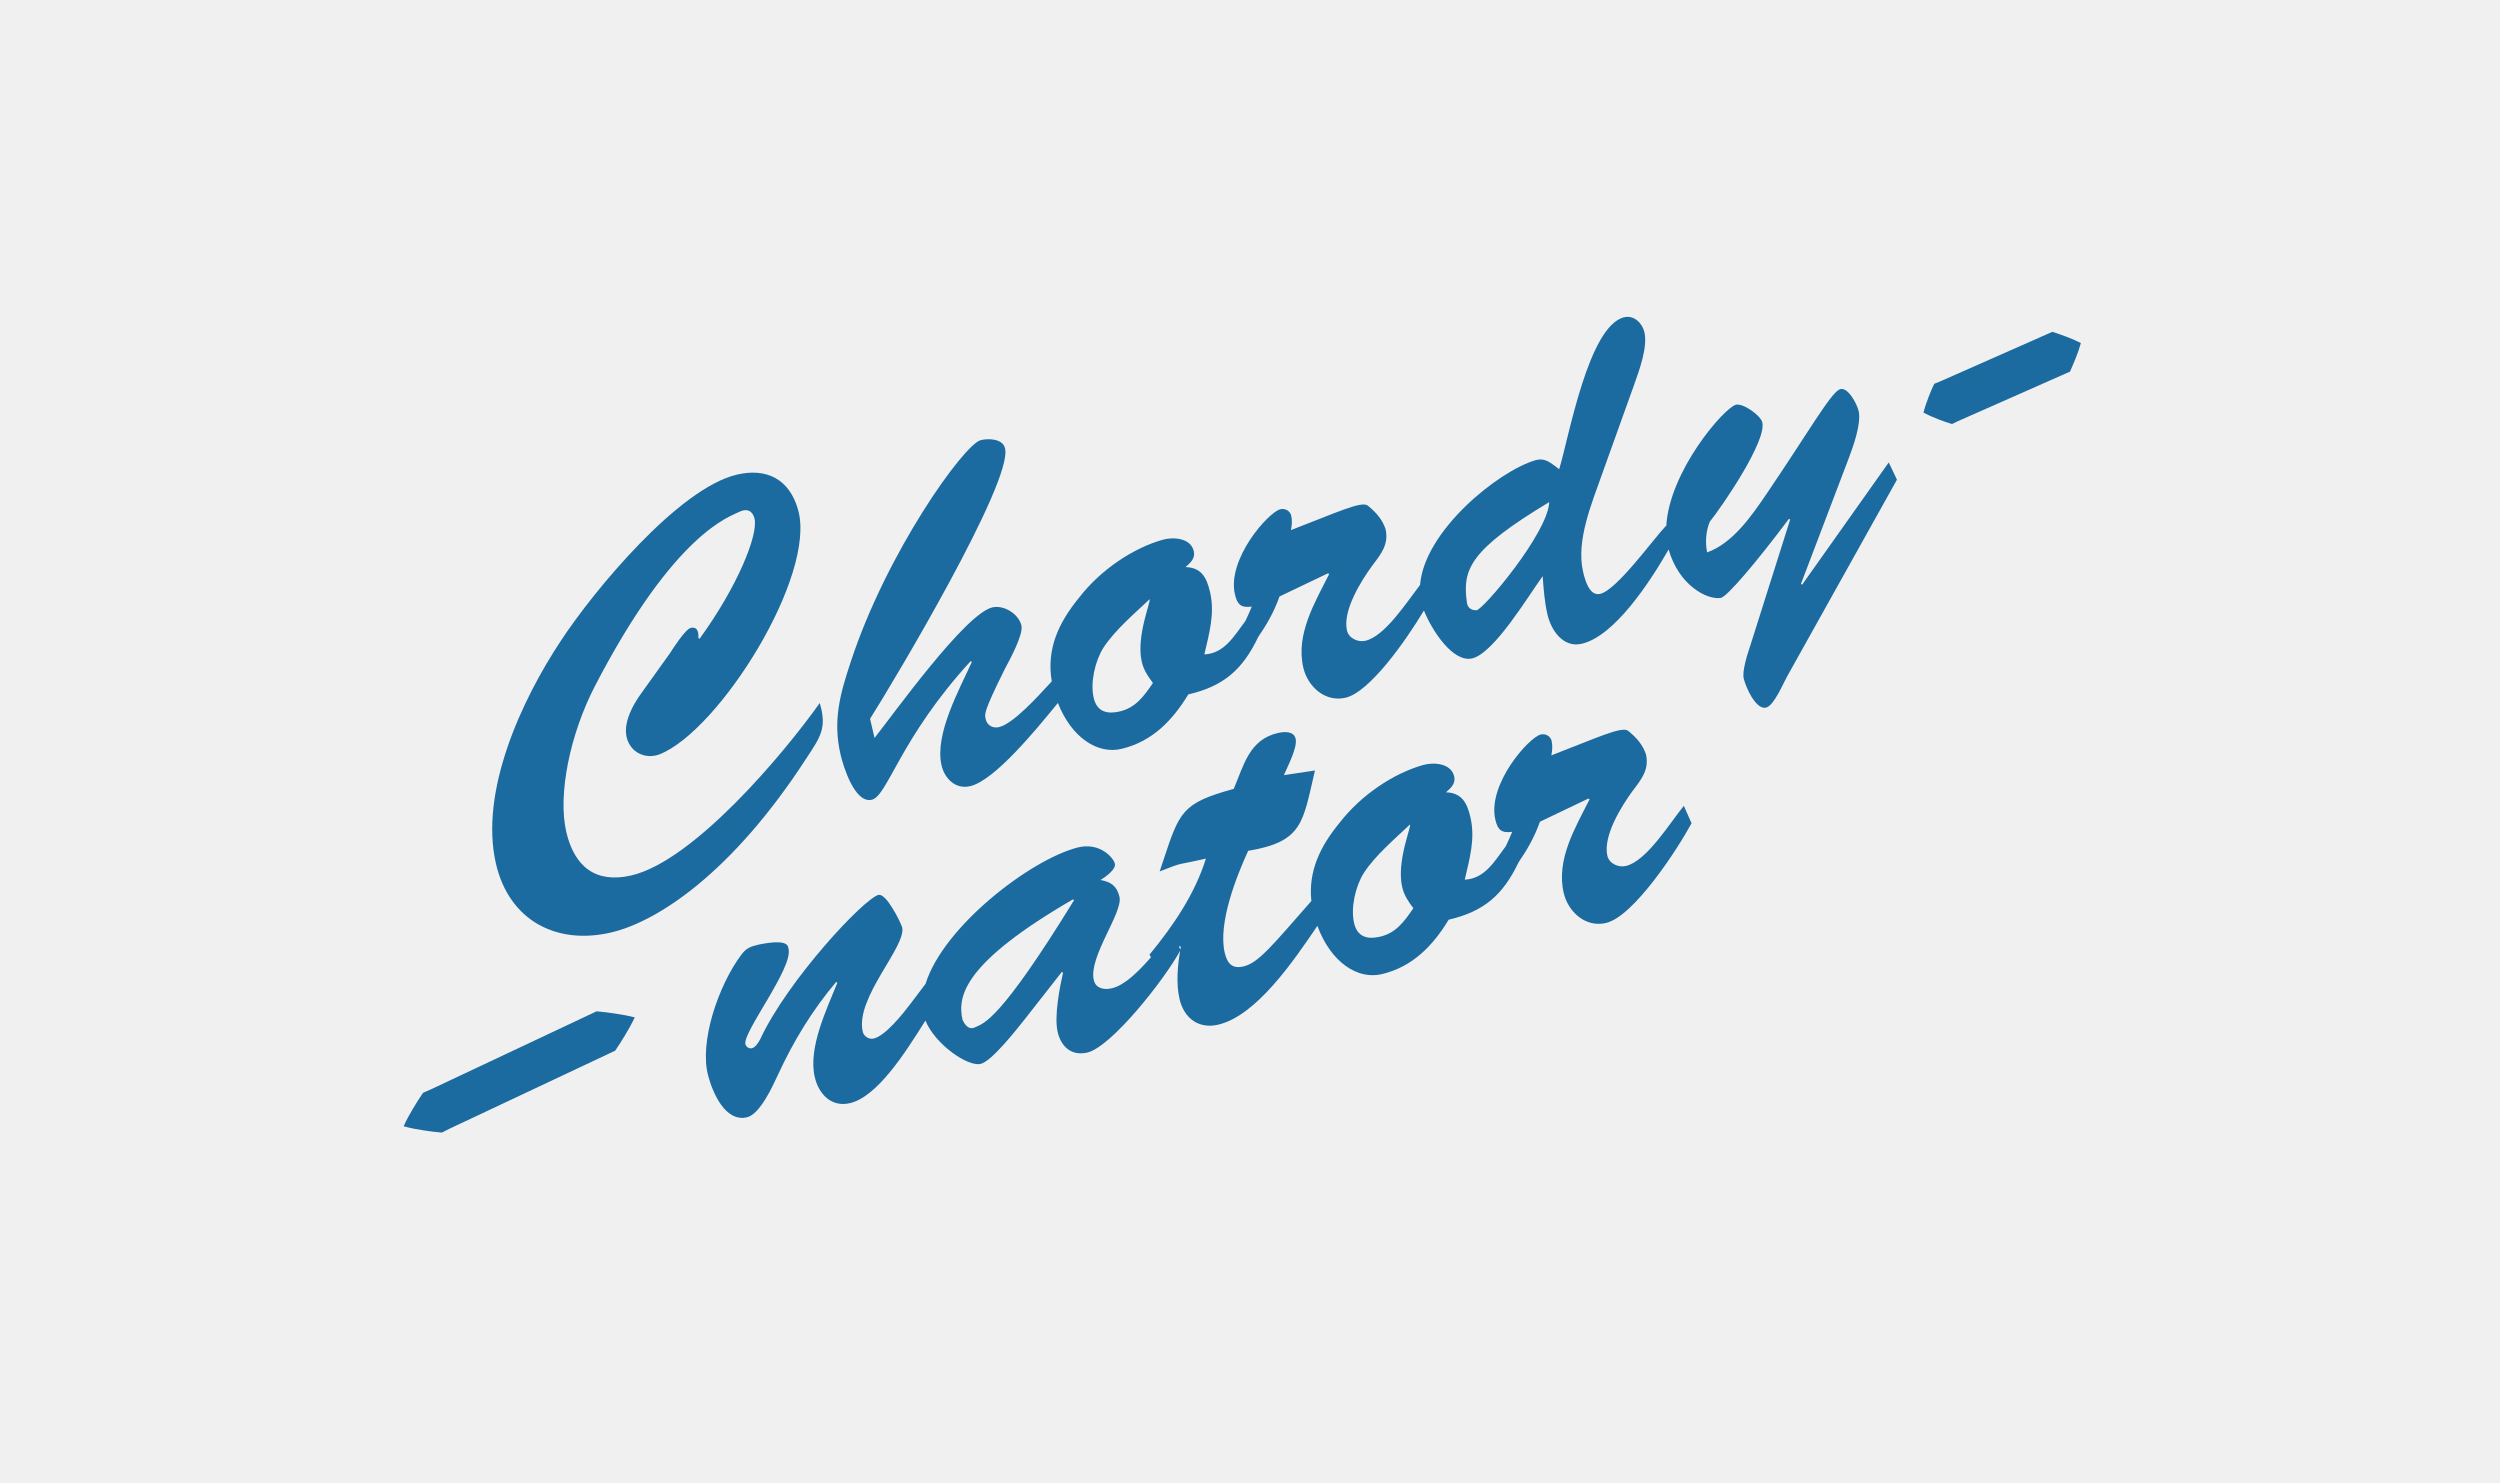
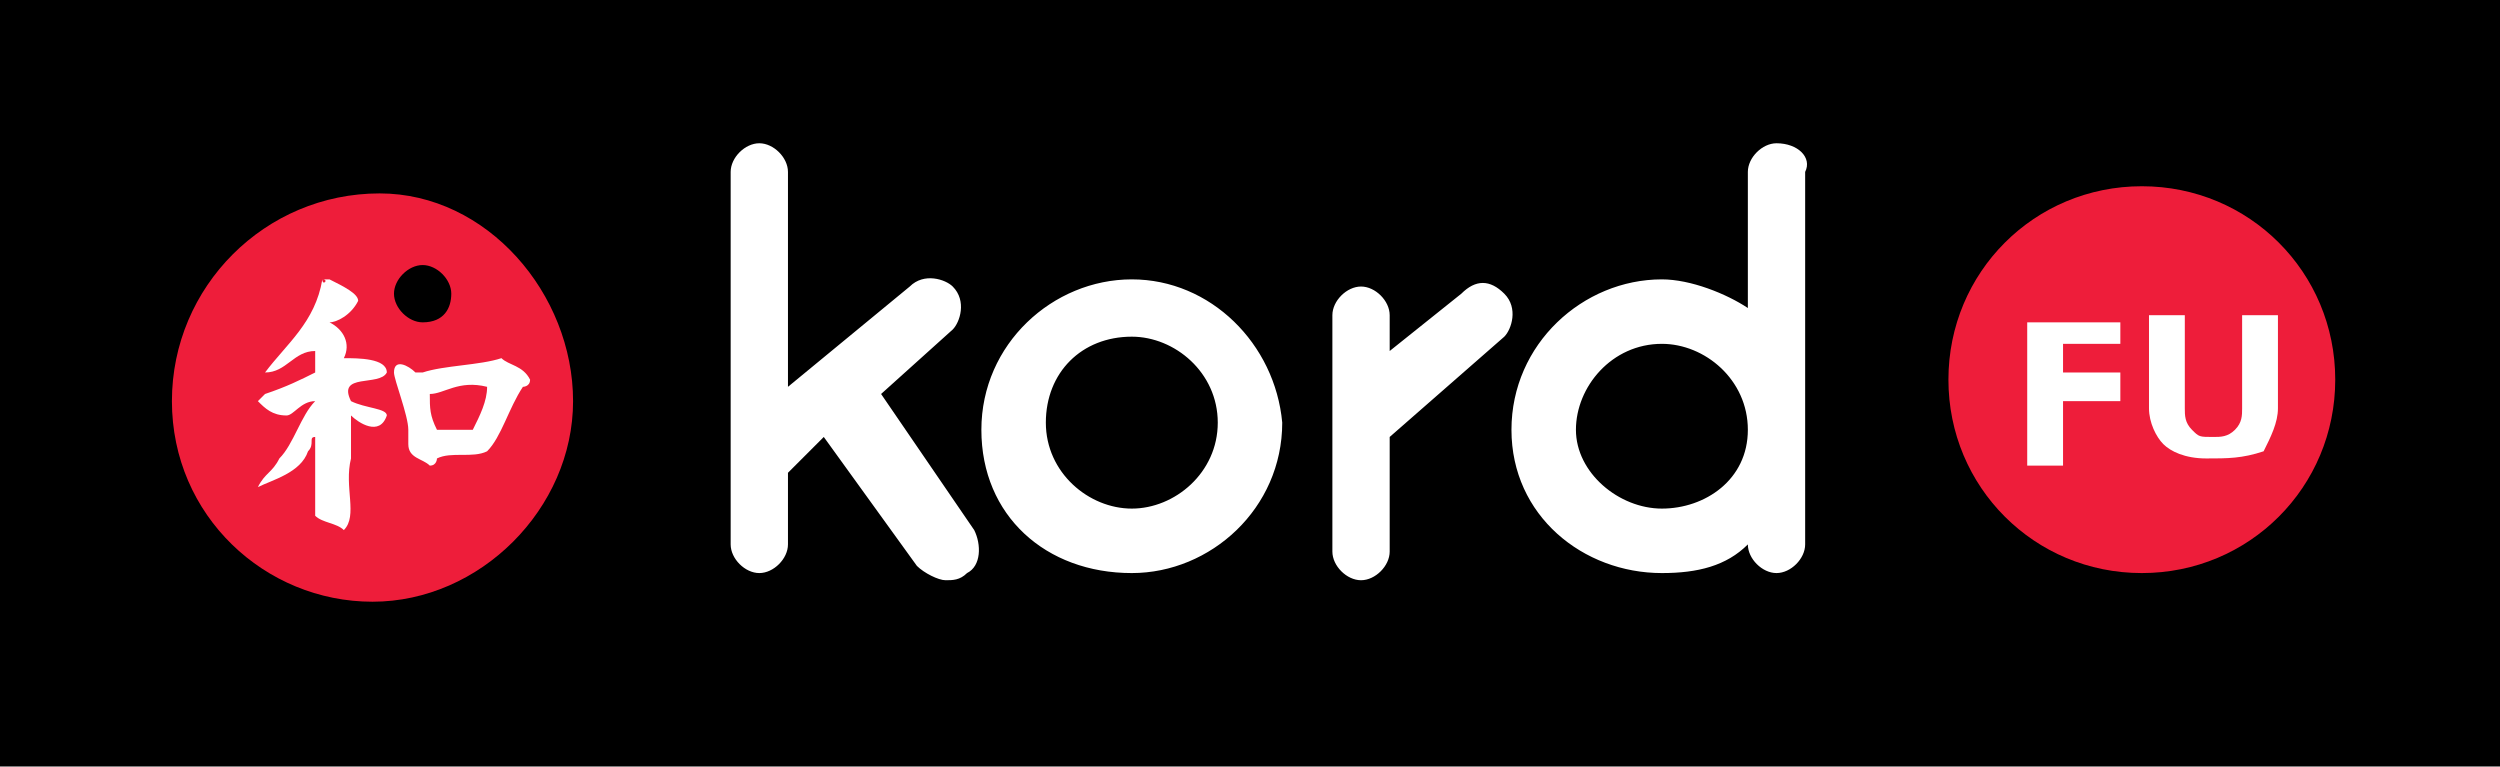
- <svg xmlns="http://www.w3.org/2000/svg" version="1.1" id="Layer_1" x="0px" y="0px" width="500px" height="296.5px" viewBox="0 0 500 296.5" enable-background="new 0 0 500 296.5" xml:space="preserve">
+ <svg xmlns="http://www.w3.org/2000/svg" version="1.1" id="Layer_1" x="0px" y="0px" width="34.9px" height="10.7px" viewBox="0 0 34.9 10.7" enable-background="new 0 0 34.9 10.7" xml:space="preserve">
+   <rect width="34.9" height="10.7" />
+   <path fill="#FFFFFF" d="M24.8,2c-0.2,0-0.4,0.2-0.4,0.4v1.9c-0.3-0.2-0.8-0.4-1.2-0.4c-1.1,0-2.1,0.9-2.1,2.1S22.1,8,23.2,8  c0.5,0,0.9-0.1,1.2-0.4v0c0,0.2,0.2,0.4,0.4,0.4c0.2,0,0.4-0.2,0.4-0.4V2.4C25.3,2.2,25.1,2,24.8,2z M23.2,7.1C22.6,7.1,22,6.6,22,6  s0.5-1.2,1.2-1.2c0.6,0,1.2,0.5,1.2,1.2S23.8,7.1,23.2,7.1z M15.8,3.9c-1.1,0-2.1,0.9-2.1,2.1S14.6,8,15.8,8c1.1,0,2.1-0.9,2.1-2.1  C17.8,4.8,16.9,3.9,15.8,3.9z M15.8,7.1c-0.6,0-1.2-0.5-1.2-1.2s0.5-1.2,1.2-1.2c0.6,0,1.2,0.5,1.2,1.2S16.4,7.1,15.8,7.1z   M13.6,7.4c0.1,0.2,0.1,0.5-0.1,0.6c-0.1,0.1-0.2,0.1-0.3,0.1c-0.1,0-0.3-0.1-0.4-0.2l-1.3-1.8L11,6.6v1c0,0.2-0.2,0.4-0.4,0.4  c-0.2,0-0.4-0.2-0.4-0.4V2.4c0-0.2,0.2-0.4,0.4-0.4S11,2.2,11,2.4v3L12.7,4c0.2-0.2,0.5-0.1,0.6,0c0.2,0.2,0.1,0.5,0,0.6l-1,0.9  L13.6,7.4z M21,4.1c0.2,0.2,0.1,0.5,0,0.6l-1.6,1.4v1.6c0,0.2-0.2,0.4-0.4,0.4s-0.4-0.2-0.4-0.4V4.4c0-0.2,0.2-0.4,0.4-0.4  s0.4,0.2,0.4,0.4v0.5l1-0.8C20.6,3.9,20.8,3.9,21,4.1z" />
  <g>
-     <path fill="#1B6BA1" d="M134.042,130.573c0.528-0.848,3.04-4.75,4.121-5.001c0.983-0.229,1.635,0.344,1.51,2.033l0.242,0.15   c7.614-10.479,11.748-20.769,10.992-24.013c-0.389-1.672-1.631-2.109-3.112-1.349c-1.655,0.903-12.771,3.907-28.796,34.792   c-5.005,9.665-7.478,21.745-5.738,29.216c1.625,6.981,5.93,10.333,13.008,8.685c12.387-2.884,30.263-24.045,37.68-34.479   c1.462,4.946,0.209,6.688-2.702,11.098c-14.867,22.947-29.814,32.646-39.056,34.798c-10.913,2.541-20.358-2.411-22.991-13.718   c-3.365-14.453,5.111-32.802,13.017-44.697c6.503-9.91,23.486-30.447,35.186-33.171c5.899-1.374,10.466,0.879,12.203,7.005   c3.779,13.112-15.727,44.187-27.679,48.939c-2.76,1.057-5.873-0.291-6.604-3.438c-0.687-2.949,1.281-6.517,2.934-8.767   L134.042,130.573z" />
-     <path fill="#1B6BA1" d="M377.75,92.484l-17.317,24.45l-0.242-0.151l9.515-25.017c0.895-2.385,2.611-7.034,2.015-9.59   c-0.318-1.377-2.194-4.981-3.798-4.297c-1.799,0.729-6.513,8.978-14.463,20.676c-3.237,4.795-6.972,10.122-12.044,11.925   c-0.383-2.087-0.251-4.191,0.54-6.138c2.65-3.31,11.378-16.123,10.508-19.859c-0.321-1.376-3.806-3.882-5.28-3.539   c-2.387,0.646-13.315,13.265-13.926,24.251l-0.03-0.064c-2.664,2.797-9.855,12.867-13.198,13.646   c-2.163,0.503-3.039-2.816-3.405-4.389c-1.465-6.292,1.766-13.781,3.819-19.65l6.411-17.869c1.002-2.824,2.717-7.473,2.03-10.422   c-0.413-1.771-2.05-3.46-4.017-3.003c-7.177,1.671-11.09,24.037-13.029,30.396c-1.622-1.177-2.729-2.37-4.771-1.791   c-7.43,2.196-22.192,14.103-23.053,24.927c-2.744,3.566-7.037,10.27-10.93,11.176c-1.475,0.343-3.322-0.47-3.689-2.043   c-0.916-3.933,2.78-9.872,5.061-12.993c1.825-2.396,3.352-4.304,2.641-7.353c-0.607-1.725-1.662-3.136-3.572-4.661   c-1.258-0.95-6.391,1.488-15.334,4.918c0.187-0.977,0.274-1.93,0.045-2.913c-0.205-0.885-1.174-1.49-2.157-1.261   c-2.36,0.549-10.74,9.964-9.092,17.043c0.48,2.064,1.254,2.713,3.365,2.429c-0.396,0.979-0.822,1.941-1.276,2.885   c-2.197,2.884-4.128,6.482-8.207,6.682c0.975-4.27,2.14-8.168,1.133-12.494c-0.687-2.95-1.757-4.877-4.89-4.977   c0.944-0.841,1.986-1.707,1.643-3.181c-0.618-2.655-4.092-2.882-6.231-2.28c-5.929,1.691-12.39,5.993-16.691,11.556   c-4.137,5.042-6.564,10.298-5.483,16.769c-2.797,3.04-7.713,8.484-10.556,9.146c-1.181,0.275-2.347-0.283-2.644-1.561   c-0.229-0.984-0.593-1.21,3.786-10.003c0.86-1.65,3.785-6.892,3.35-8.76c-0.526-2.261-3.459-4.169-5.818-3.62   c-5.407,1.259-19.638,21.156-23.563,26.111l-0.893-3.834c4.85-7.659,28.56-47.382,27.003-54.068   c-0.458-1.966-3.273-2.037-4.846-1.67c-3.343,0.779-18.901,22.539-26.04,44.413c-2.136,6.405-3.593,11.719-2.013,18.503   c0.526,2.261,2.803,9.814,6.244,9.013c3.146-0.732,5.635-12.298,19.77-27.715l0.242,0.15c-2.463,5.445-7.508,14.498-6.065,20.691   c0.618,2.654,2.787,4.844,5.736,4.157c4.881-1.137,13.22-11.353,17.535-16.637c2.807,7.104,8.049,10.265,12.653,9.193   c6.194-1.442,10.278-5.71,13.424-10.899c7.109-1.655,10.88-4.979,13.983-11.489c1.629-2.383,3.125-4.878,4.258-8.098l9.698-4.641   l0.243,0.15c-2.835,5.634-6.732,12.036-5.177,18.721c0.87,3.737,4.319,6.976,8.448,6.014c4.841-1.127,12.035-11.382,15.681-17.442   c1.582,3.986,5.808,10.469,9.642,9.577c4.424-1.03,11.348-12.696,14.103-16.446c0.179,2.549,0.38,5.196,0.953,7.653   c0.731,3.146,3.123,6.737,6.858,5.867c6.578-1.532,13.611-12.307,17.381-18.861c2.016,7.13,7.65,10.131,10.436,9.689   c1.202-0.176,7.144-7.156,13.626-15.816l0.242,0.15l-8,25.288c-0.49,1.461-1.647,4.943-1.281,6.517   c0.39,1.671,2.396,6.283,4.46,5.802c1.573-0.366,3.434-4.842,4.165-6.152l22.016-39.433L377.75,92.484z M223.932,142.292   c-2.458,0.572-4.532,0.122-5.196-2.729c-0.709-3.048,0.266-7.317,1.925-9.983c2.285-3.537,6.356-6.973,9.242-9.718   c0.438,0.105-2.74,7.375-1.55,12.487c0.389,1.67,1.178,2.835,2.233,4.248C228.806,139.188,227.177,141.536,223.932,142.292z    M295.292,122.049c-1.127,0.055-1.802-0.617-1.91-1.525c-0.921-6.626,0.464-10.473,16.462-20.105   C309.623,106.585,296.541,122.069,295.292,122.049z" />
-     <path fill="#1B6BA1" d="M336.769,161.17c-2.672,3.213-7.378,11.046-11.604,12.031c-1.475,0.343-3.322-0.469-3.689-2.042   c-0.916-3.934,2.78-9.872,5.06-12.994c1.827-2.395,3.351-4.304,2.641-7.352c-0.607-1.724-1.663-3.137-3.572-4.661   c-1.258-0.951-6.391,1.487-15.334,4.918c0.188-0.977,0.276-1.93,0.047-2.913c-0.206-0.886-1.176-1.489-2.158-1.261   c-2.36,0.55-10.74,9.963-9.091,17.043c0.48,2.064,1.254,2.713,3.363,2.429c-0.396,0.979-0.82,1.941-1.277,2.886   c-2.196,2.884-4.127,6.481-8.205,6.681c0.975-4.269,2.141-8.167,1.133-12.494c-0.688-2.949-1.757-4.876-4.891-4.976   c0.944-0.842,1.986-1.707,1.644-3.182c-0.618-2.654-4.091-2.881-6.231-2.279c-5.929,1.69-12.39,5.993-16.69,11.556   c-3.896,4.746-6.277,9.683-5.642,15.643c-7.787,8.85-10.556,12.381-13.58,13.085c-2.261,0.527-3.249-0.591-3.751-2.754   c-1.373-5.898,2.354-15.266,4.689-20.369c10.977-1.831,10.914-5.651,13.359-16.067l-6.209,0.929   c0.662-1.605,2.759-5.514,2.347-7.284c-0.366-1.574-2.304-1.434-3.581-1.137c-5.703,1.328-6.79,6.453-8.8,11.171   c-10.428,2.842-10.849,4.599-14.143,14.486l-0.67,2.022c5.028-2,3.251-1.172,9.249-2.568c-2.195,7.042-6.435,13.313-11.281,19.21   l0.296,0.528c-2.542,2.887-5.256,5.603-7.848,6.206c-1.574,0.366-3.208,0.021-3.597-1.65c-1.076-4.622,5.875-13.495,5.143-16.641   c-0.503-2.162-1.739-3.015-3.79-3.368c0.816-0.5,3.144-2.079,2.869-3.259c-0.275-1.18-2.99-4.382-7.489-3.232   c-9.476,2.467-26.834,15.823-30.378,27.264l-3.063,4.05c-1.426,1.888-4.951,6.336-7.31,6.885c-0.983,0.229-1.976-0.473-2.182-1.358   c-1.58-6.784,8.773-17.071,7.88-20.906c-0.775-1.996-1.777-3.628-2.711-4.965c-0.911-1.239-1.615-1.594-2.008-1.502   c-2.851,0.664-18.125,16.969-23.656,28.829c-0.279,0.583-0.958,1.674-1.646,1.834c-0.59,0.138-1.196-0.24-1.333-0.83   c-0.549-2.359,9.526-15.174,8.634-19.008c-0.138-0.589,0.033-2.081-5.911-0.904c-1.672,0.389-2.534,0.694-3.56,2.073   c-4.581,6.145-8.462,17.518-6.588,24.232c0.876,3.319,3.4,9.262,7.726,8.254c2.655-0.618,5.171-6.283,6.21-8.494   c3.097-6.732,6.92-13.013,11.638-18.567l0.243,0.149c-2.093,5.257-5.891,12.98-4.518,18.879c0.778,3.342,3.28,6.078,7.017,5.208   c5.443-1.267,10.963-9.886,15.116-16.521c1.93,4.752,8.452,9.27,11.038,8.668c2.261-0.526,7.362-7.104,8.888-9.012l7.351-9.381   l0.242,0.15c-0.659,2.953-1.806,8.713-1.073,11.86c0.664,2.851,2.688,4.866,5.933,4.111c4.777-1.112,15.361-14.481,18.565-20.36   c-0.528,3.015-0.82,6.658-0.126,9.641c0.916,3.933,3.893,6.039,7.728,5.146c7.644-1.78,15.129-12.8,19.845-19.764   c2.758,7.438,8.129,10.762,12.836,9.667c6.193-1.442,10.278-5.709,13.424-10.899c7.107-1.655,10.879-4.978,13.98-11.486   c1.631-2.384,3.127-4.88,4.26-8.1l9.697-4.642l0.243,0.149c-2.834,5.635-6.733,12.037-5.177,18.722   c0.869,3.736,4.318,6.976,8.448,6.015c5.604-1.305,14.369-14.851,17.121-19.949L336.769,161.17z M194.94,205.492   c-1.406,0.638-2.211-1.039-2.424-1.508c-1.122-4.818,0.333-11.479,22.061-24.104l0.242,0.15   C199.931,204.226,196.815,204.642,194.94,205.492z M236.067,189.914l-0.261-0.552l0.117-0.149l0.243,0.151   C236.132,189.541,236.101,189.73,236.067,189.914z M276.012,187.341c-2.457,0.572-4.531,0.122-5.195-2.729   c-0.711-3.048,0.265-7.317,1.925-9.984c2.286-3.538,6.356-6.973,9.241-9.718c0.438,0.105-2.739,7.375-1.549,12.488   c0.389,1.67,1.178,2.835,2.233,4.247C280.886,184.236,279.257,186.585,276.012,187.341z" />
-     <path fill="#1B6BA1" d="M80.719,225.257c0.283-0.649,0.604-1.218,0.904-1.83l0.967-1.696c0.648-1.123,1.335-2.163,2.034-3.179   c1.967-0.821,3.864-1.792,5.8-2.679l11.56-5.446l11.56-5.445l5.78-2.723c1.236,0.126,2.473,0.253,3.75,0.464l1.916,0.319   c0.657,0.146,1.297,0.254,1.969,0.433c-0.291,0.632-0.614,1.195-0.92,1.794l-0.974,1.68c-0.65,1.119-1.34,2.153-2.03,3.187   l-5.78,2.723l-11.56,5.446l-11.56,5.445c-1.917,0.927-3.874,1.772-5.759,2.766c-1.229-0.108-2.468-0.24-3.746-0.456l-1.923-0.335   C82.042,225.567,81.399,225.453,80.719,225.257z" />
-     <path fill="#1B6BA1" d="M384.693,82.522c0.139-0.572,0.313-1.062,0.47-1.596l0.53-1.461c0.356-0.965,0.75-1.853,1.156-2.704   c1.348-0.501,2.634-1.138,3.952-1.7l7.872-3.48l7.871-3.48l3.936-1.74c1.847,0.631,3.678,1.224,5.695,2.242   c-0.604,2.178-1.397,3.931-2.175,5.722l-3.937,1.74l-7.871,3.48l-7.87,3.48c-1.304,0.598-2.642,1.121-3.918,1.78   c-0.903-0.271-1.824-0.579-2.778-0.964l-1.438-0.592C385.69,83.004,385.21,82.804,384.693,82.522z" />
+     <path fill="#EE1D3A" d="M5.3,2.7C3.7,2.7,2.4,4,2.4,5.6s1.3,2.8,2.8,2.8s2.8-1.3,2.8-2.8S6.8,2.7,5.3,2.7z M5.9,4.5   c-0.2,0-0.4-0.2-0.4-0.4c0-0.2,0.2-0.4,0.4-0.4c0.2,0,0.4,0.2,0.4,0.4C6.3,4.3,6.2,4.5,5.9,4.5z" />
+     <path fill="#FFFFFF" d="M7.4,5.3C7.4,5.3,7.4,5.3,7.4,5.3c0,0.1-0.1,0.1-0.1,0.1C7.1,5.7,7,6.1,6.8,6.3c-0.2,0.1-0.5,0-0.7,0.1   C6.1,6.4,6.1,6.5,6,6.5C5.9,6.4,5.7,6.4,5.7,6.2c0,0,0-0.1,0-0.2c0-0.2-0.2-0.7-0.2-0.8c0-0.2,0.2-0.1,0.3,0c0,0,0.1,0,0.1,0   C6.2,5.1,6.7,5.1,7,5C7.1,5.1,7.3,5.1,7.4,5.3z M6,5.5C6,5.7,6,5.8,6.1,6c0.1,0,0.3,0,0.5,0c0.1-0.2,0.2-0.4,0.2-0.6   C6.4,5.3,6.2,5.5,6,5.5z M4.5,3.9C4.4,4.5,4,4.8,3.7,5.2c0.3,0,0.4-0.3,0.7-0.3c0,0.1,0,0.2,0,0.3C4.2,5.3,4,5.4,3.7,5.5   c0,0-0.1,0.1-0.1,0.1c0.1,0.1,0.2,0.2,0.4,0.2c0.1,0,0.2-0.2,0.4-0.2C4.2,5.8,4.1,6.2,3.9,6.4C3.8,6.6,3.7,6.6,3.6,6.8   c0.2-0.1,0.6-0.2,0.7-0.5c0.1-0.1,0-0.2,0.1-0.2c0,0.4,0,0.8,0,1.1c0.1,0.1,0.3,0.1,0.4,0.2c0.2-0.2,0-0.6,0.1-1c0-0.2,0-0.4,0-0.6   c0.1,0.1,0.4,0.3,0.5,0C5.4,5.7,5.1,5.7,4.9,5.6C4.7,5.2,5.3,5.4,5.4,5.2C5.4,5,5,5,4.8,5c0.1-0.2,0-0.4-0.2-0.5   C4.7,4.5,4.9,4.4,5,4.2C5,4.1,4.8,4,4.6,3.9C4.6,3.9,4.6,3.9,4.5,3.9C4.6,3.9,4.5,4,4.5,3.9z" />
+   </g>
+   <g>
+     <path fill="#EE1D3A" d="M29.9,2.6c-1.5,0-2.7,1.2-2.7,2.7S28.4,8,29.9,8c1.5,0,2.7-1.2,2.7-2.7S31.4,2.6,29.9,2.6z" />
+     <g>
+       <path fill="#FFFFFF" d="M29.6,4.8h-0.8v0.4h0.8v0.4h-0.8v0.9h-0.5v-2h1.3V4.8z" />
+       <path fill="#FFFFFF" d="M30.8,6.4c-0.3,0-0.5-0.1-0.6-0.2C30.1,6.1,30,5.9,30,5.7V4.4h0.5v1.3c0,0.1,0,0.2,0.1,0.3    c0.1,0.1,0.1,0.1,0.3,0.1c0.1,0,0.2,0,0.3-0.1c0.1-0.1,0.1-0.2,0.1-0.3V4.4h0.5v1.3c0,0.2-0.1,0.4-0.2,0.6    C31.3,6.4,31.1,6.4,30.8,6.4z" />
+     </g>
  </g>
</svg>
